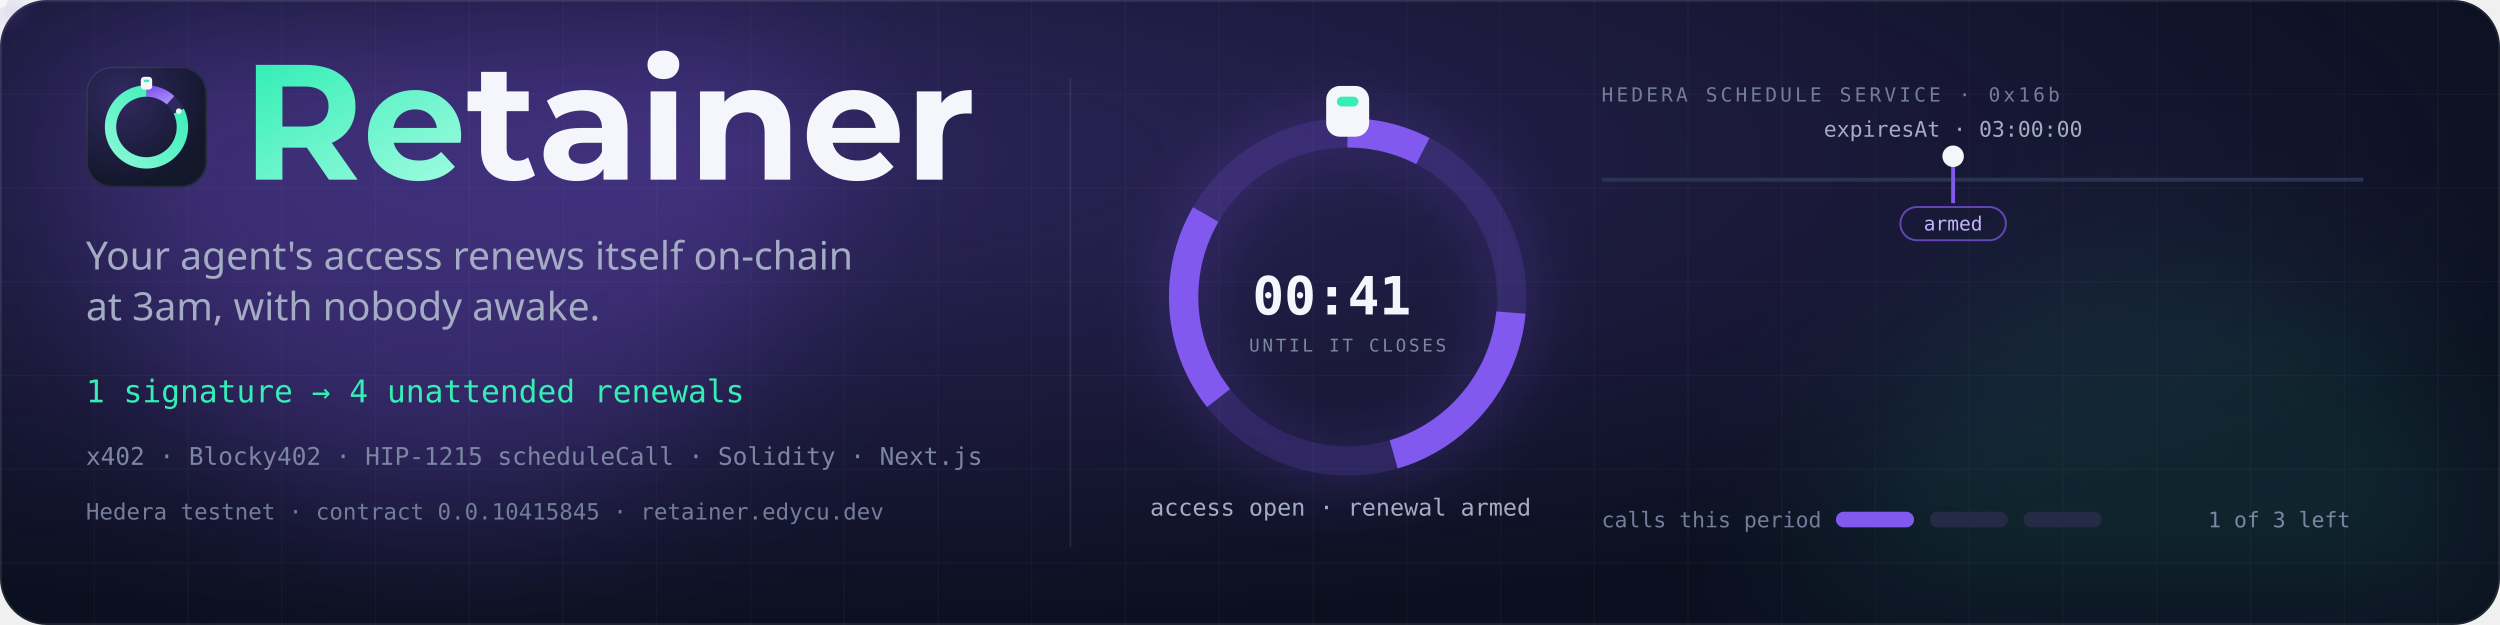
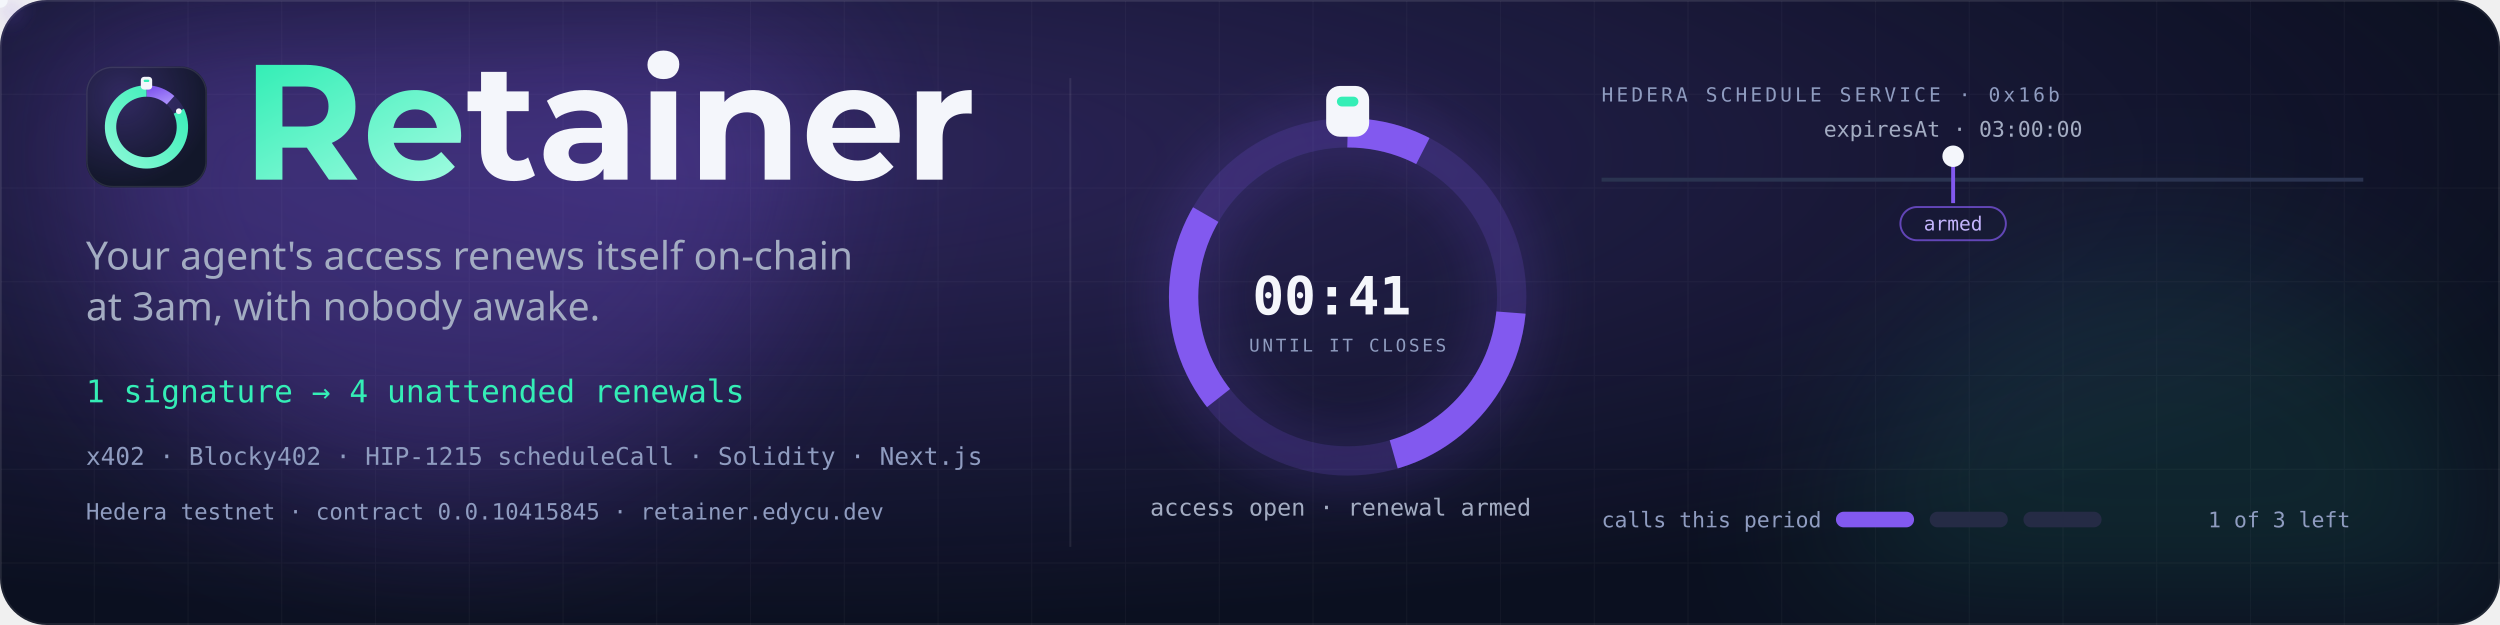
<svg xmlns="http://www.w3.org/2000/svg" viewBox="0 0 1280 320" width="1280" height="320" role="img" aria-label="Retainer — the access window drains violet to zero and the network's own scheduled call refills it mint, nobody awake.">
  <defs>
    <clipPath id="h-plate">
      <rect x="0" y="0" width="1280" height="320" rx="24" />
    </clipPath>
    <pattern id="h-grid" width="48" height="48" patternUnits="userSpaceOnUse">
      <path d="M48 0H0V48" fill="none" stroke="#FFFFFF" stroke-opacity="0.035" />
    </pattern>
    <linearGradient id="h-beam" x1="0" y1="0" x2="1" y2="0">
      <stop offset="0" stop-color="#FFFFFF" stop-opacity="0" />
      <stop offset="0.5" stop-color="#FFFFFF" stop-opacity="0.07" />
      <stop offset="1" stop-color="#FFFFFF" stop-opacity="0" />
    </linearGradient>
    <linearGradient id="h-armed" x1="0" y1="0" x2="1" y2="1">
      <stop offset="0" stop-color="#8259EF" />
      <stop offset="1" stop-color="#A78BFA" />
    </linearGradient>
    <linearGradient id="h-renewed" x1="1" y1="0" x2="0" y2="1">
      <stop offset="0" stop-color="#34EEB6" />
      <stop offset="1" stop-color="#8AF8D6" />
    </linearGradient>
    <linearGradient id="h-wm" x1="0" y1="0" x2="1" y2="1">
      <stop offset="0" stop-color="#34EEB6" />
      <stop offset="1" stop-color="#9FFBE0" />
    </linearGradient>
    <linearGradient id="h-shine" x1="0" y1="0" x2="1" y2="0">
      <stop offset="0" stop-color="#FFFFFF" stop-opacity="0" />
      <stop offset="0.5" stop-color="#FFFFFF" stop-opacity="0.75" />
      <stop offset="1" stop-color="#FFFFFF" stop-opacity="0" />
    </linearGradient>
    <radialGradient id="h-ambient" cx="0.3" cy="0.25" r="0.75">
      <stop offset="0" stop-color="#8259EF" stop-opacity="0.28" />
      <stop offset="1" stop-color="#8259EF" stop-opacity="0" />
    </radialGradient>
    <filter id="h-aurora" x="-60%" y="-60%" width="220%" height="220%">
      <feGaussianBlur stdDeviation="42" />
    </filter>
    <filter id="h-glow" x="-40%" y="-40%" width="180%" height="180%">
      <feGaussianBlur stdDeviation="12" />
    </filter>
    <filter id="h-spark" x="-120%" y="-120%" width="340%" height="340%">
      <feGaussianBlur stdDeviation="6" />
    </filter>
    <clipPath id="h-wmclip">
      <path d="M20.6 0L7.0 0L7.0-58.8L32.1-58.8Q44.4-58.8 51.2-53.1Q58.0-47.5 58.0-37.5L58.0-37.5Q58.0-30.9 54.9-26.2Q51.7-21.4 46.0-18.9L46.0-18.9Q45.9-18.9 45.9-18.8L45.9-18.8L59.1 0L44.4 0L33.1-16.4Q32.8-16.4 32.4-16.4L32.4-16.4L20.6-16.4L20.6 0ZM20.6-47.7L20.6-27.2L31.7-27.2Q38.0-27.2 41.1-29.9Q44.2-32.7 44.2-37.5L44.2-37.5Q44.2-42.3 41.1-45.0Q38.0-47.7 31.7-47.7L31.7-47.7L20.6-47.7ZM90.2 0.7L90.2 0.7Q82.5 0.7 76.7-2.4Q70.8-5.4 67.6-10.6Q64.4-15.9 64.4-22.6L64.4-22.6Q64.4-29.4 67.6-34.7Q70.7-39.9 76.2-42.9Q81.6-45.9 88.5-45.9L88.5-45.9Q95.2-45.9 100.5-43.1Q105.8-40.2 108.9-35.0Q112.1-29.7 112.1-22.4L112.1-22.4Q112.1-21.7 112.0-20.7Q111.9-19.7 111.8-18.9L111.8-18.9L77.6-18.9Q78.0-17.1 79.0-15.6L79.0-15.6Q80.6-12.8 83.5-11.3Q86.5-9.8 90.6-9.8L90.6-9.8Q94.2-9.8 96.9-10.9Q99.6-12.0 101.9-14.2L101.9-14.2L108.9-6.6Q105.8-3.1 101.1-1.2Q96.3 0.7 90.2 0.7ZM77.4-26.5L77.4-26.5L99.7-26.5Q99.4-28.6 98.4-30.4L98.4-30.4Q97.0-33.0 94.5-34.5Q92.0-36.0 88.6-36.0Q85.3-36.0 82.7-34.5Q80.1-33.0 78.7-30.4L78.7-30.4Q77.8-28.6 77.4-26.5Z" />
    </clipPath>
  </defs>
  <style>
  @keyframes h-drift1 { from { transform: translate(0,0) } to { transform: translate(70px,26px) } }
  @keyframes h-drift2 { from { transform: translate(0,0) } to { transform: translate(-60px,-30px) } }
  .h-aur1 { animation: h-drift1 16s ease-in-out infinite alternate; }
  .h-aur2 { animation: h-drift2 19s ease-in-out infinite alternate; }
  @keyframes h-pulse { 0%, 100% { opacity: .72 } 50% { opacity: 1 } }
  .h-metric { animation: h-pulse 8s ease-in-out infinite; }
  @keyframes h-breath { 0%, 44% { opacity: .14 } 58% { opacity: .5 } 78% { opacity: .28 } 100% { opacity: .14 } }
  .h-breath { animation: h-breath 8s linear infinite; }
  @keyframes h-press { 0%, 23% { transform: translateY(0) } 26% { transform: translateY(4px) } 31%, 100% { transform: translateY(0) } }
  .h-press { animation: h-press 8s cubic-bezier(.2,1.4,.4,1) infinite; }
  @keyframes h-pop { 0%, 54% { transform: scale(.001) } 62% { transform: scale(1.3) } 68%, 100% { transform: scale(1) } }
  .h-pop { transform-box: fill-box; transform-origin: center; animation: h-pop 8s cubic-bezier(.2,1.4,.4,1) infinite; }
  .t-sans { font-family: 'Segoe UI', system-ui, -apple-system, sans-serif; }
  .t-mono { font-family: ui-monospace, SFMono-Regular, Menlo, Consolas, monospace; }
  @media (prefers-reduced-motion: reduce) { * { animation: none !important; } }
</style>
  <rect x="0" y="0" width="1280" height="320" rx="24" fill="#0B1020" />
  <g clip-path="url(#h-plate)">
    <rect x="0" y="0" width="1280" height="320" fill="url(#h-ambient)" />
    <rect x="0" y="0" width="1280" height="320" fill="url(#h-grid)" />
    <circle class="h-aur1" cx="230" cy="70" r="190" fill="#8259EF" opacity="0.26" filter="url(#h-aurora)" />
    <circle class="h-aur2" cx="1110" cy="300" r="170" fill="#34EEB6" opacity="0.10" filter="url(#h-aurora)" />
    <rect x="-300" y="-60" width="200" height="440" fill="url(#h-beam)" transform="skewX(-18)">
      <animate attributeName="x" dur="8s" repeatCount="indefinite" keyTimes="0;0.52;0.80;1" values="-300;-300;1500;1500" />
    </rect>
  </g>
  <rect x="0.5" y="0.5" width="1279" height="319" rx="23.5" fill="none" stroke="#FFFFFF" stroke-opacity="0.08" />
  <line x1="548" y1="40" x2="548" y2="280" stroke="#FFFFFF" stroke-opacity="0.08" />
  <g transform="translate(44 34) scale(0.12109)">
    <rect width="512" height="512" rx="112" fill="#12172A" />
    <rect width="512" height="512" rx="112" fill="url(#h-ambient)" />
    <rect x="4" y="4" width="504" height="504" rx="108" fill="none" stroke="#FFFFFF" stroke-opacity="0.1" stroke-width="6" />
    <circle cx="256" cy="256" r="152" fill="none" stroke="#8259EF" stroke-opacity="0.16" stroke-width="48" />
    <path d="M256,104 A152,152 0 0 1 357.7,143.0" fill="none" stroke="url(#h-armed)" stroke-width="48" />
    <path d="M392.6,189.4 A152,152 0 1 1 256,104" fill="none" stroke="url(#h-renewed)" stroke-width="48" />
    <circle cx="392.6" cy="189.4" r="12" fill="#F4F6FB" />
    <rect x="232" y="44" width="48" height="54" rx="14" fill="#F4F6FB" />
    <rect x="244" y="56" width="24" height="10" rx="5" fill="#34EEB6" />
  </g>
  <g transform="translate(124 92)">
    <path d="M20.6 0L7.0 0L7.0-58.8L32.1-58.8Q44.4-58.8 51.2-53.1Q58.0-47.5 58.0-37.5L58.0-37.5Q58.0-30.9 54.9-26.2Q51.7-21.4 46.0-18.9L46.0-18.9Q45.9-18.9 45.9-18.8L45.9-18.8L59.1 0L44.4 0L33.1-16.4Q32.8-16.4 32.4-16.4L32.4-16.4L20.6-16.4L20.6 0ZM20.6-47.7L20.6-27.2L31.7-27.2Q38.0-27.2 41.1-29.9Q44.2-32.7 44.2-37.5L44.2-37.5Q44.2-42.3 41.1-45.0Q38.0-47.7 31.7-47.7L31.7-47.7L20.6-47.7ZM90.2 0.7L90.2 0.7Q82.5 0.7 76.7-2.4Q70.8-5.4 67.6-10.6Q64.4-15.9 64.4-22.6L64.4-22.6Q64.4-29.4 67.6-34.7Q70.7-39.9 76.2-42.9Q81.6-45.9 88.5-45.9L88.5-45.9Q95.2-45.9 100.5-43.1Q105.8-40.2 108.9-35.0Q112.1-29.7 112.1-22.4L112.1-22.4Q112.1-21.7 112.0-20.7Q111.9-19.7 111.8-18.9L111.8-18.9L77.6-18.9Q78.0-17.1 79.0-15.6L79.0-15.6Q80.6-12.8 83.5-11.3Q86.5-9.8 90.6-9.8L90.6-9.8Q94.2-9.8 96.9-10.9Q99.6-12.0 101.9-14.2L101.9-14.2L108.9-6.6Q105.8-3.1 101.1-1.2Q96.3 0.7 90.2 0.7ZM77.4-26.5L77.4-26.5L99.7-26.5Q99.4-28.6 98.4-30.4L98.4-30.4Q97.0-33.0 94.5-34.5Q92.0-36.0 88.6-36.0Q85.3-36.0 82.7-34.5Q80.1-33.0 78.7-30.4L78.7-30.4Q77.8-28.6 77.4-26.5Z" fill="url(#h-wm)" />
    <path d="M24.5 0.7L24.5 0.7Q16.5 0.7 12.1-3.4Q7.6-7.5 7.6-15.5L7.6-15.5L7.6-35.1L0.7-35.1L0.7-45.2L7.6-45.2L7.6-55.2L20.7-55.2L20.7-45.2L32.0-45.2L32.0-35.1L20.7-35.1L20.7-15.7Q20.7-12.9 22.3-11.3Q23.8-9.7 26.4-9.7L26.4-9.7Q29.5-9.7 31.7-11.4L31.7-11.4L35.2-2.2Q33.2-0.8 30.4-0.0Q27.6 0.7 24.5 0.7ZM82.6 0L70.3 0L70.3-5.6Q68.8-3.1 66.3-1.6L66.3-1.6Q62.5 0.7 56.5 0.7L56.5 0.7Q51.2 0.7 47.5-1.1Q43.7-2.9 41.7-6.0Q39.6-9.2 39.6-13.0L39.6-13.0Q39.6-17.1 41.6-20.1Q43.6-23.1 47.9-24.8Q52.2-26.5 59.1-26.5L59.1-26.5L69.5-26.5Q69.5-30.7 66.9-33.1Q64.3-35.4 59.1-35.4L59.1-35.4Q55.4-35.4 52.0-34.3Q48.5-33.2 46.0-31.2L46.0-31.2L41.3-40.4Q45.0-43.0 50.2-44.4Q55.4-45.9 60.8-45.9L60.8-45.9Q71.1-45.9 76.9-41.0Q82.6-36.1 82.6-25.8L82.6-25.8L82.6 0ZM69.5-14.3L69.5-18.9L60.5-18.9Q55.9-18.9 54.1-17.4Q52.4-15.9 52.4-13.6L52.4-13.6Q52.4-11.1 54.4-9.6Q56.4-8.1 59.8-8.1L59.8-8.1Q63.1-8.1 65.7-9.7Q68.3-11.3 69.5-14.3L69.5-14.3ZM107.5 0L94.4 0L94.4-45.2L107.5-45.2L107.5 0ZM101.0-51.5L101.0-51.5Q97.4-51.5 95.1-53.6Q92.8-55.7 92.8-58.8L92.8-58.8Q92.8-61.9 95.1-64.0Q97.4-66.1 101.0-66.1L101.0-66.1Q104.6-66.1 106.8-64.1Q109.1-62.2 109.1-59.1L109.1-59.1Q109.1-55.8 106.9-53.6Q104.7-51.5 101.0-51.5ZM132.8 0L119.7 0L119.7-45.2L132.2-45.2L132.2-39.8Q134.1-42 136.8-43.4L136.8-43.4Q141.4-45.9 147.2-45.9L147.2-45.9Q152.5-45.9 156.8-43.7Q161.0-41.6 163.5-37.2Q165.9-32.8 165.9-25.9L165.9-25.9L165.9 0L152.8 0L152.8-23.9Q152.8-29.3 150.4-31.9Q148.0-34.5 143.6-34.5L143.6-34.5Q140.5-34.5 138.1-33.2Q135.6-31.9 134.2-29.2Q132.8-26.5 132.8-22.3L132.8-22.3L132.8 0ZM200.2 0.7L200.2 0.7Q192.4 0.7 186.6-2.4Q180.8-5.4 177.6-10.6Q174.4-15.9 174.4-22.6L174.4-22.6Q174.4-29.4 177.5-34.7Q180.7-39.9 186.1-42.9Q191.6-45.9 198.5-45.9L198.5-45.9Q205.1-45.9 210.5-43.1Q215.8-40.2 218.9-35.0Q222.0-29.7 222.0-22.4L222.0-22.4Q222.0-21.7 221.9-20.7Q221.8-19.7 221.8-18.9L221.8-18.9L187.6-18.9Q188.0-17.1 188.9-15.6L188.9-15.6Q190.5-12.8 193.5-11.3Q196.5-9.8 200.5-9.8L200.5-9.8Q204.1-9.8 206.8-10.9Q209.6-12.0 211.8-14.2L211.8-14.2L218.8-6.6Q215.7-3.1 211.0-1.2Q206.3 0.7 200.2 0.7ZM187.4-26.5L187.4-26.5L209.7-26.5Q209.3-28.6 208.4-30.4L208.4-30.4Q207.0-33.0 204.5-34.5Q201.9-36.0 198.6-36.0Q195.2-36.0 192.7-34.5Q190.1-33.0 188.7-30.4L188.7-30.4Q187.7-28.6 187.4-26.5ZM243.9 0L230.7 0L230.7-45.2L243.3-45.2L243.3-39.2Q245.1-41.8 248.0-43.4L248.0-43.4Q252.4-45.9 258.8-45.9L258.8-45.9L258.8-33.8Q258.0-33.9 257.3-33.9Q256.6-33.9 255.9-33.9L255.9-33.9Q250.5-33.9 247.2-30.9Q243.9-27.8 243.9-21.3L243.9-21.3L243.9 0Z" transform="translate(114.7 0)" fill="#F4F6FB" />
    <rect clip-path="url(#h-wmclip)" x="-140" y="-70" width="90" height="80" fill="url(#h-shine)" transform="skewX(-20)">
      <animate attributeName="x" dur="8s" repeatCount="indefinite" keyTimes="0;0.50;0.64;1" values="-140;-140;160;160" />
    </rect>
  </g>
  <text class="t-sans" x="44" y="138" font-size="20" fill="#A3ACC2">Your agent's access renews itself on-chain</text>
  <text class="t-sans" x="44" y="164" font-size="20" fill="#A3ACC2">at 3am, with nobody awake.</text>
  <text class="t-mono h-metric" x="44" y="206" font-size="16" fill="#34EEB6">1 signature  →  4 unattended renewals</text>
-   <text class="t-mono" x="44" y="238" font-size="12.5" fill="#7C86A2">x402 · Blocky402 · HIP-1215 scheduleCall · Solidity · Next.js</text>
-   <text class="t-mono" x="44" y="266" font-size="11.5" fill="#737D9A">Hedera testnet · contract 0.0.10415845 · retainer.edycu.dev</text>
+   <text class="t-mono" x="44" y="238" font-size="12.5" fill="#8F9CC0">x402 · Blocky402 · HIP-1215 scheduleCall · Solidity · Next.js</text>
+   <text class="t-mono" x="44" y="266" font-size="11.5" fill="#8F9CC0">Hedera testnet · contract 0.0.10415845 · retainer.edycu.dev</text>
  <circle class="h-breath" cx="690" cy="152" r="84" fill="none" stroke="#8259EF" stroke-width="34" opacity=".14" filter="url(#h-glow)">
    <animate attributeName="stroke" dur="8s" repeatCount="indefinite" keyTimes="0;0.24;0.28;0.62;0.70;1" values="#8259EF;#8259EF;#34EEB6;#34EEB6;#8259EF;#8259EF" />
  </circle>
  <circle cx="690" cy="152" r="84" fill="none" stroke="#8259EF" stroke-opacity="0.16" stroke-width="15" />
  <circle cx="690" cy="152" r="84" fill="none" stroke="#8259EF" stroke-width="15" pathLength="100" stroke-dasharray="100" stroke-dashoffset="60" transform="rotate(-90 690 152)">
    <animate attributeName="stroke-dashoffset" dur="8s" repeatCount="indefinite" calcMode="linear" keyTimes="0;0.14;0.26;0.46;0.62;0.70;0.82;0.90;1" values="60;60;88;88;88;0;0;60;60" />
    <animate attributeName="stroke" dur="8s" repeatCount="indefinite" keyTimes="0;0.18;0.26;0.62;0.70;1" values="#8259EF;#8259EF;#FFCF72;#FFCF72;#8259EF;#8259EF" />
  </circle>
  <path d="M690,68 A84,84 0 1 0 690,236 A84,84 0 1 0 690,68" fill="none" stroke="url(#h-renewed)" stroke-width="15" pathLength="100" stroke-dasharray="100" stroke-dashoffset="100" opacity="0" data-story="beat-3">
    <animate attributeName="stroke-dashoffset" dur="8s" repeatCount="indefinite" calcMode="linear" keyTimes="0;0.26;0.46;0.72;0.74;1" values="100;100;12;12;100;100" />
    <animate attributeName="opacity" dur="8s" repeatCount="indefinite" keyTimes="0;0.26;0.28;0.62;0.70;1" values="0;0;1;1;0;0" />
  </path>
  <g opacity="0" data-story="beat-3">
    <animate attributeName="opacity" dur="8s" repeatCount="indefinite" keyTimes="0;0.26;0.28;0.50;0.60;1" values="0;0;1;1;0;0" />
    <circle r="16" fill="#34EEB6" fill-opacity="0.6" filter="url(#h-spark)">
      <animateMotion dur="8s" repeatCount="indefinite" calcMode="linear" keyTimes="0;0.26;0.46;0.72;0.74;1" keyPoints="0;0;0.88;0.88;0;0" path="M690,68 A84,84 0 1 0 690,236 A84,84 0 1 0 690,68" />
    </circle>
    <circle r="5.5" fill="#F4F6FB">
      <animateMotion dur="8s" repeatCount="indefinite" calcMode="linear" keyTimes="0;0.26;0.46;0.72;0.74;1" keyPoints="0;0;0.88;0.88;0;0" path="M690,68 A84,84 0 1 0 690,236 A84,84 0 1 0 690,68" />
    </circle>
  </g>
  <circle cx="690" cy="68" r="24" fill="#34EEB6" filter="url(#h-spark)" opacity="0" data-story="beat-3">
    <animate attributeName="opacity" dur="8s" repeatCount="indefinite" keyTimes="0;0.23;0.25;0.34;1" values="0;0;0.95;0;0" />
  </circle>
  <circle cx="690" cy="68" r="8" fill="none" stroke="#34EEB6" stroke-width="3" opacity="0" data-story="beat-3">
    <animate attributeName="r" dur="8s" repeatCount="indefinite" keyTimes="0;0.24;0.26;0.44;1" values="8;8;12;64;64" />
    <animate attributeName="opacity" dur="8s" repeatCount="indefinite" keyTimes="0;0.24;0.26;0.44;1" values="0;0;0.9;0;0" />
  </circle>
  <g class="h-press">
    <rect x="679" y="44" width="22" height="26" rx="7" fill="#F4F6FB" />
    <rect x="684.5" y="49.5" width="11" height="5" rx="2.5" fill="#34EEB6" />
  </g>
  <text class="t-mono" x="690" y="161" text-anchor="middle" font-size="27" font-weight="600" fill="#F4F6FB" opacity="1">00:41
  <animate attributeName="opacity" dur="8s" repeatCount="indefinite" keyTimes="0;0.14;0.17;0.87;0.90;1" values="1;1;0;0;1;1" />
  </text>
  <text class="t-mono" x="690" y="161" text-anchor="middle" font-size="27" font-weight="600" fill="#FFCF72" opacity="0" data-story="beat-2">00:03
  <animate attributeName="opacity" dur="8s" repeatCount="indefinite" keyTimes="0;0.17;0.19;0.23;0.25;1" values="0;0;1;1;0;0" />
  </text>
  <text class="t-mono" x="690" y="161" text-anchor="middle" font-size="27" font-weight="600" fill="#FFCF72" opacity="0" data-story="beat-2">00:00
  <animate attributeName="opacity" dur="8s" repeatCount="indefinite" keyTimes="0;0.24;0.26;0.44;0.47;1" values="0;0;1;1;0;0" />
  </text>
  <text class="t-mono" x="690" y="161" text-anchor="middle" font-size="27" font-weight="600" fill="#34EEB6" opacity="0" data-story="beat-3">60:00
  <animate attributeName="opacity" dur="8s" repeatCount="indefinite" keyTimes="0;0.46;0.49;0.84;0.87;1" values="0;0;1;1;0;0" />
  </text>
-   <text class="t-mono" x="690" y="180" text-anchor="middle" font-size="9" letter-spacing="1.4" fill="#7C86A2">UNTIL IT CLOSES</text>
+   <text class="t-mono" x="690" y="180" text-anchor="middle" font-size="9" letter-spacing="1.4" fill="#8F9CC0">UNTIL IT CLOSES</text>
  <text class="t-mono" x="690" y="264" text-anchor="middle" font-size="12" fill="#A3ACC2" opacity="1">access open · renewal armed
  <animate attributeName="opacity" dur="8s" repeatCount="indefinite" keyTimes="0;0.22;0.26;0.86;0.90;1" values="1;1;0;0;1;1" />
  </text>
  <text class="t-mono" x="690" y="264" text-anchor="middle" font-size="12" fill="#34EEB6" opacity="0" data-story="beat-3">renewed by the network
  <animate attributeName="opacity" dur="8s" repeatCount="indefinite" keyTimes="0;0.42;0.46;0.84;0.88;1" values="0;0;1;1;0;0" />
  </text>
  <text class="t-mono" x="690" y="284" text-anchor="middle" font-size="12" fill="#A3ACC2" opacity="0" data-story="beat-3">no user · no server · no cron
  <animate attributeName="opacity" dur="8s" repeatCount="indefinite" keyTimes="0;0.46;0.50;0.84;0.88;1" values="0;0;1;1;0;0" />
  </text>
-   <text class="t-mono" x="820" y="52" font-size="10" letter-spacing="1.6" fill="#737D9A">HEDERA SCHEDULE SERVICE · 0x16b</text>
+   <text class="t-mono" x="820" y="52" font-size="10" letter-spacing="1.6" fill="#8F9CC0">HEDERA SCHEDULE SERVICE · 0x16b</text>
  <line x1="820" y1="92" x2="1210" y2="92" stroke="#2A3350" stroke-width="2" />
  <text class="t-mono" x="1000" y="70" text-anchor="middle" font-size="11" fill="#A3ACC2">expiresAt · 03:00:00</text>
  <line x1="1000" y1="80" x2="1000" y2="104" stroke="#8259EF" stroke-width="2" />
  <circle cx="1000" cy="80" r="5.5" fill="#F4F6FB" />
  <circle cx="1000" cy="92" r="20" fill="#34EEB6" filter="url(#h-spark)" opacity="0" data-story="beat-3">
    <animate attributeName="opacity" dur="8s" repeatCount="indefinite" keyTimes="0;0.23;0.25;0.34;1" values="0;0;0.95;0;0" />
  </circle>
  <circle cx="1000" cy="92" r="6" fill="none" stroke="#34EEB6" stroke-width="2.5" opacity="0" data-story="beat-3">
    <animate attributeName="r" dur="8s" repeatCount="indefinite" keyTimes="0;0.24;0.26;0.44;1" values="6;6;10;44;44" />
    <animate attributeName="opacity" dur="8s" repeatCount="indefinite" keyTimes="0;0.24;0.26;0.44;1" values="0;0;0.9;0;0" />
  </circle>
  <g opacity="1">
    <animate attributeName="opacity" dur="8s" repeatCount="indefinite" keyTimes="0;0.22;0.26;0.86;0.90;1" values="1;1;0;0;1;1" />
    <rect x="973" y="106" width="54" height="17" rx="8.5" fill="none" stroke="#8259EF" stroke-opacity="0.7" />
    <text class="t-mono" x="1000" y="118" text-anchor="middle" font-size="10" fill="#C4B5FD">armed</text>
  </g>
  <g opacity="0" data-story="beat-3">
    <animate attributeName="opacity" dur="8s" repeatCount="indefinite" keyTimes="0;0.24;0.28;0.84;0.88;1" values="0;0;1;1;0;0" />
    <rect x="973" y="106" width="54" height="17" rx="8.5" fill="#34EEB6" />
    <text class="t-mono" x="1000" y="118" text-anchor="middle" font-size="10" font-weight="600" fill="#06202A">fired ✓</text>
  </g>
  <g opacity="1">
    <animate attributeName="opacity" dur="8s" repeatCount="indefinite" keyTimes="0;0.83;0.86;0.88;0.90;1" values="1;1;0;0;1;1" />
    <circle r="10" fill="#8259EF" fill-opacity="0.5" filter="url(#h-spark)">
      <animateMotion dur="8s" repeatCount="indefinite" calcMode="linear" keyTimes="0;0.14;0.24;0.52;0.83;0.88;0.88;1" keyPoints="0;0;0.462;0.462;0.923;0.923;0;0" path="M820,92 H1210" />
    </circle>
    <circle r="4" fill="#F4F6FB">
      <animateMotion dur="8s" repeatCount="indefinite" calcMode="linear" keyTimes="0;0.14;0.24;0.52;0.83;0.88;0.88;1" keyPoints="0;0;0.462;0.462;0.923;0.923;0;0" path="M820,92 H1210" />
    </circle>
  </g>
  <g opacity="0" data-story="beat-4">
    <animate attributeName="opacity" dur="8s" repeatCount="indefinite" keyTimes="0;0.54;0.58;0.86;0.90;1" values="0;0;1;1;0;0" />
    <line x1="1180" y1="104" x2="1180" y2="80" stroke="#8259EF" stroke-width="2" pathLength="100" stroke-dasharray="100" stroke-dashoffset="100">
      <animate attributeName="stroke-dashoffset" dur="8s" repeatCount="indefinite" calcMode="linear" keyTimes="0;0.54;0.60;0.86;0.90;1" values="100;100;0;0;100;100" />
    </line>
    <circle class="h-pop" cx="1180" cy="80" r="5.5" fill="#F4F6FB" />
    <text class="t-mono" x="1180" y="70" text-anchor="middle" font-size="11" fill="#C4B5FD">04:00:00 · armed</text>
  </g>
  <g opacity="0" data-story="beat-3">
    <animate attributeName="opacity" dur="8s" repeatCount="indefinite" keyTimes="0;0.30;0.34;0.86;0.90;1" values="0;0;1;1;0;0" />
    <rect x="820" y="136" width="390" height="104" rx="10" fill="#000000" fill-opacity="0.32" stroke="#FFFFFF" stroke-opacity="0.08" />
  </g>
  <text class="t-mono" x="836" y="160" font-size="12" font-weight="600" fill="#34EEB6" opacity="0" data-story="beat-3">CONTRACTCALL · scheduled=true · SUCCESS
  <animate attributeName="opacity" dur="8s" repeatCount="indefinite" keyTimes="0;0.32;0.35;0.86;0.90;1" values="0;0;1;1;0;0" />
  </text>
  <text class="t-mono" x="836" y="180" font-size="12" fill="#F4F6FB" opacity="0" data-story="beat-3">renew(agent) · called by 0x16b, no caller
  <animate attributeName="opacity" dur="8s" repeatCount="indefinite" keyTimes="0;0.36;0.39;0.86;0.90;1" values="0;0;1;1;0;0" />
  </text>
  <text class="t-mono" x="836" y="200" font-size="12" fill="#A3ACC2" opacity="0" data-story="beat-3">Renewed · expiresAt += 3600 · callsUsed = 0
  <animate attributeName="opacity" dur="8s" repeatCount="indefinite" keyTimes="0;0.40;0.43;0.86;0.90;1" values="0;0;1;1;0;0" />
  </text>
  <text class="t-mono" x="836" y="220" font-size="12" fill="#C4B5FD" opacity="0" data-story="beat-4">RenewalScheduled · next at 04:00:00
  <animate attributeName="opacity" dur="8s" repeatCount="indefinite" keyTimes="0;0.58;0.62;0.86;0.90;1" values="0;0;1;1;0;0" />
  </text>
-   <text class="t-mono" x="820" y="270" font-size="11" fill="#737D9A">calls this period</text>
+   <text class="t-mono" x="820" y="270" font-size="11" fill="#8F9CC0">calls this period</text>
  <rect x="940" y="262" width="40" height="8" rx="4" fill="#8259EF">
    <animate attributeName="fill" dur="8s" repeatCount="indefinite" keyTimes="0;0.42;0.46;0.70;0.86;0.90;1" values="#8259EF;#8259EF;#34EEB6;#8259EF;#8259EF;#8259EF;#8259EF" />
  </rect>
  <rect x="988" y="262" width="40" height="8" rx="4" fill="#252B45">
    <animate attributeName="fill" dur="8s" repeatCount="indefinite" keyTimes="0;0.42;0.46;0.70;0.86;0.90;1" values="#252B45;#252B45;#34EEB6;#8259EF;#8259EF;#252B45;#252B45" />
  </rect>
  <rect x="1036" y="262" width="40" height="8" rx="4" fill="#252B45">
    <animate attributeName="fill" dur="8s" repeatCount="indefinite" keyTimes="0;0.42;0.46;0.70;0.86;0.90;1" values="#252B45;#252B45;#34EEB6;#8259EF;#8259EF;#252B45;#252B45" />
  </rect>
-   <text class="t-mono" x="1210" y="270" text-anchor="end" font-size="11" fill="#7C86A2" opacity="1">1 of 3 left
+   <text class="t-mono" x="1210" y="270" text-anchor="end" font-size="11" fill="#8F9CC0" opacity="1">1 of 3 left
  <animate attributeName="opacity" dur="8s" repeatCount="indefinite" keyTimes="0;0.42;0.46;0.86;0.90;1" values="1;1;0;0;1;1" />
  </text>
  <text class="t-mono" x="1210" y="270" text-anchor="end" font-size="11" fill="#34EEB6" opacity="0" data-story="beat-3">3 of 3 · refilled
  <animate attributeName="opacity" dur="8s" repeatCount="indefinite" keyTimes="0;0.42;0.46;0.86;0.90;1" values="0;0;1;1;0;0" />
  </text>
</svg>
